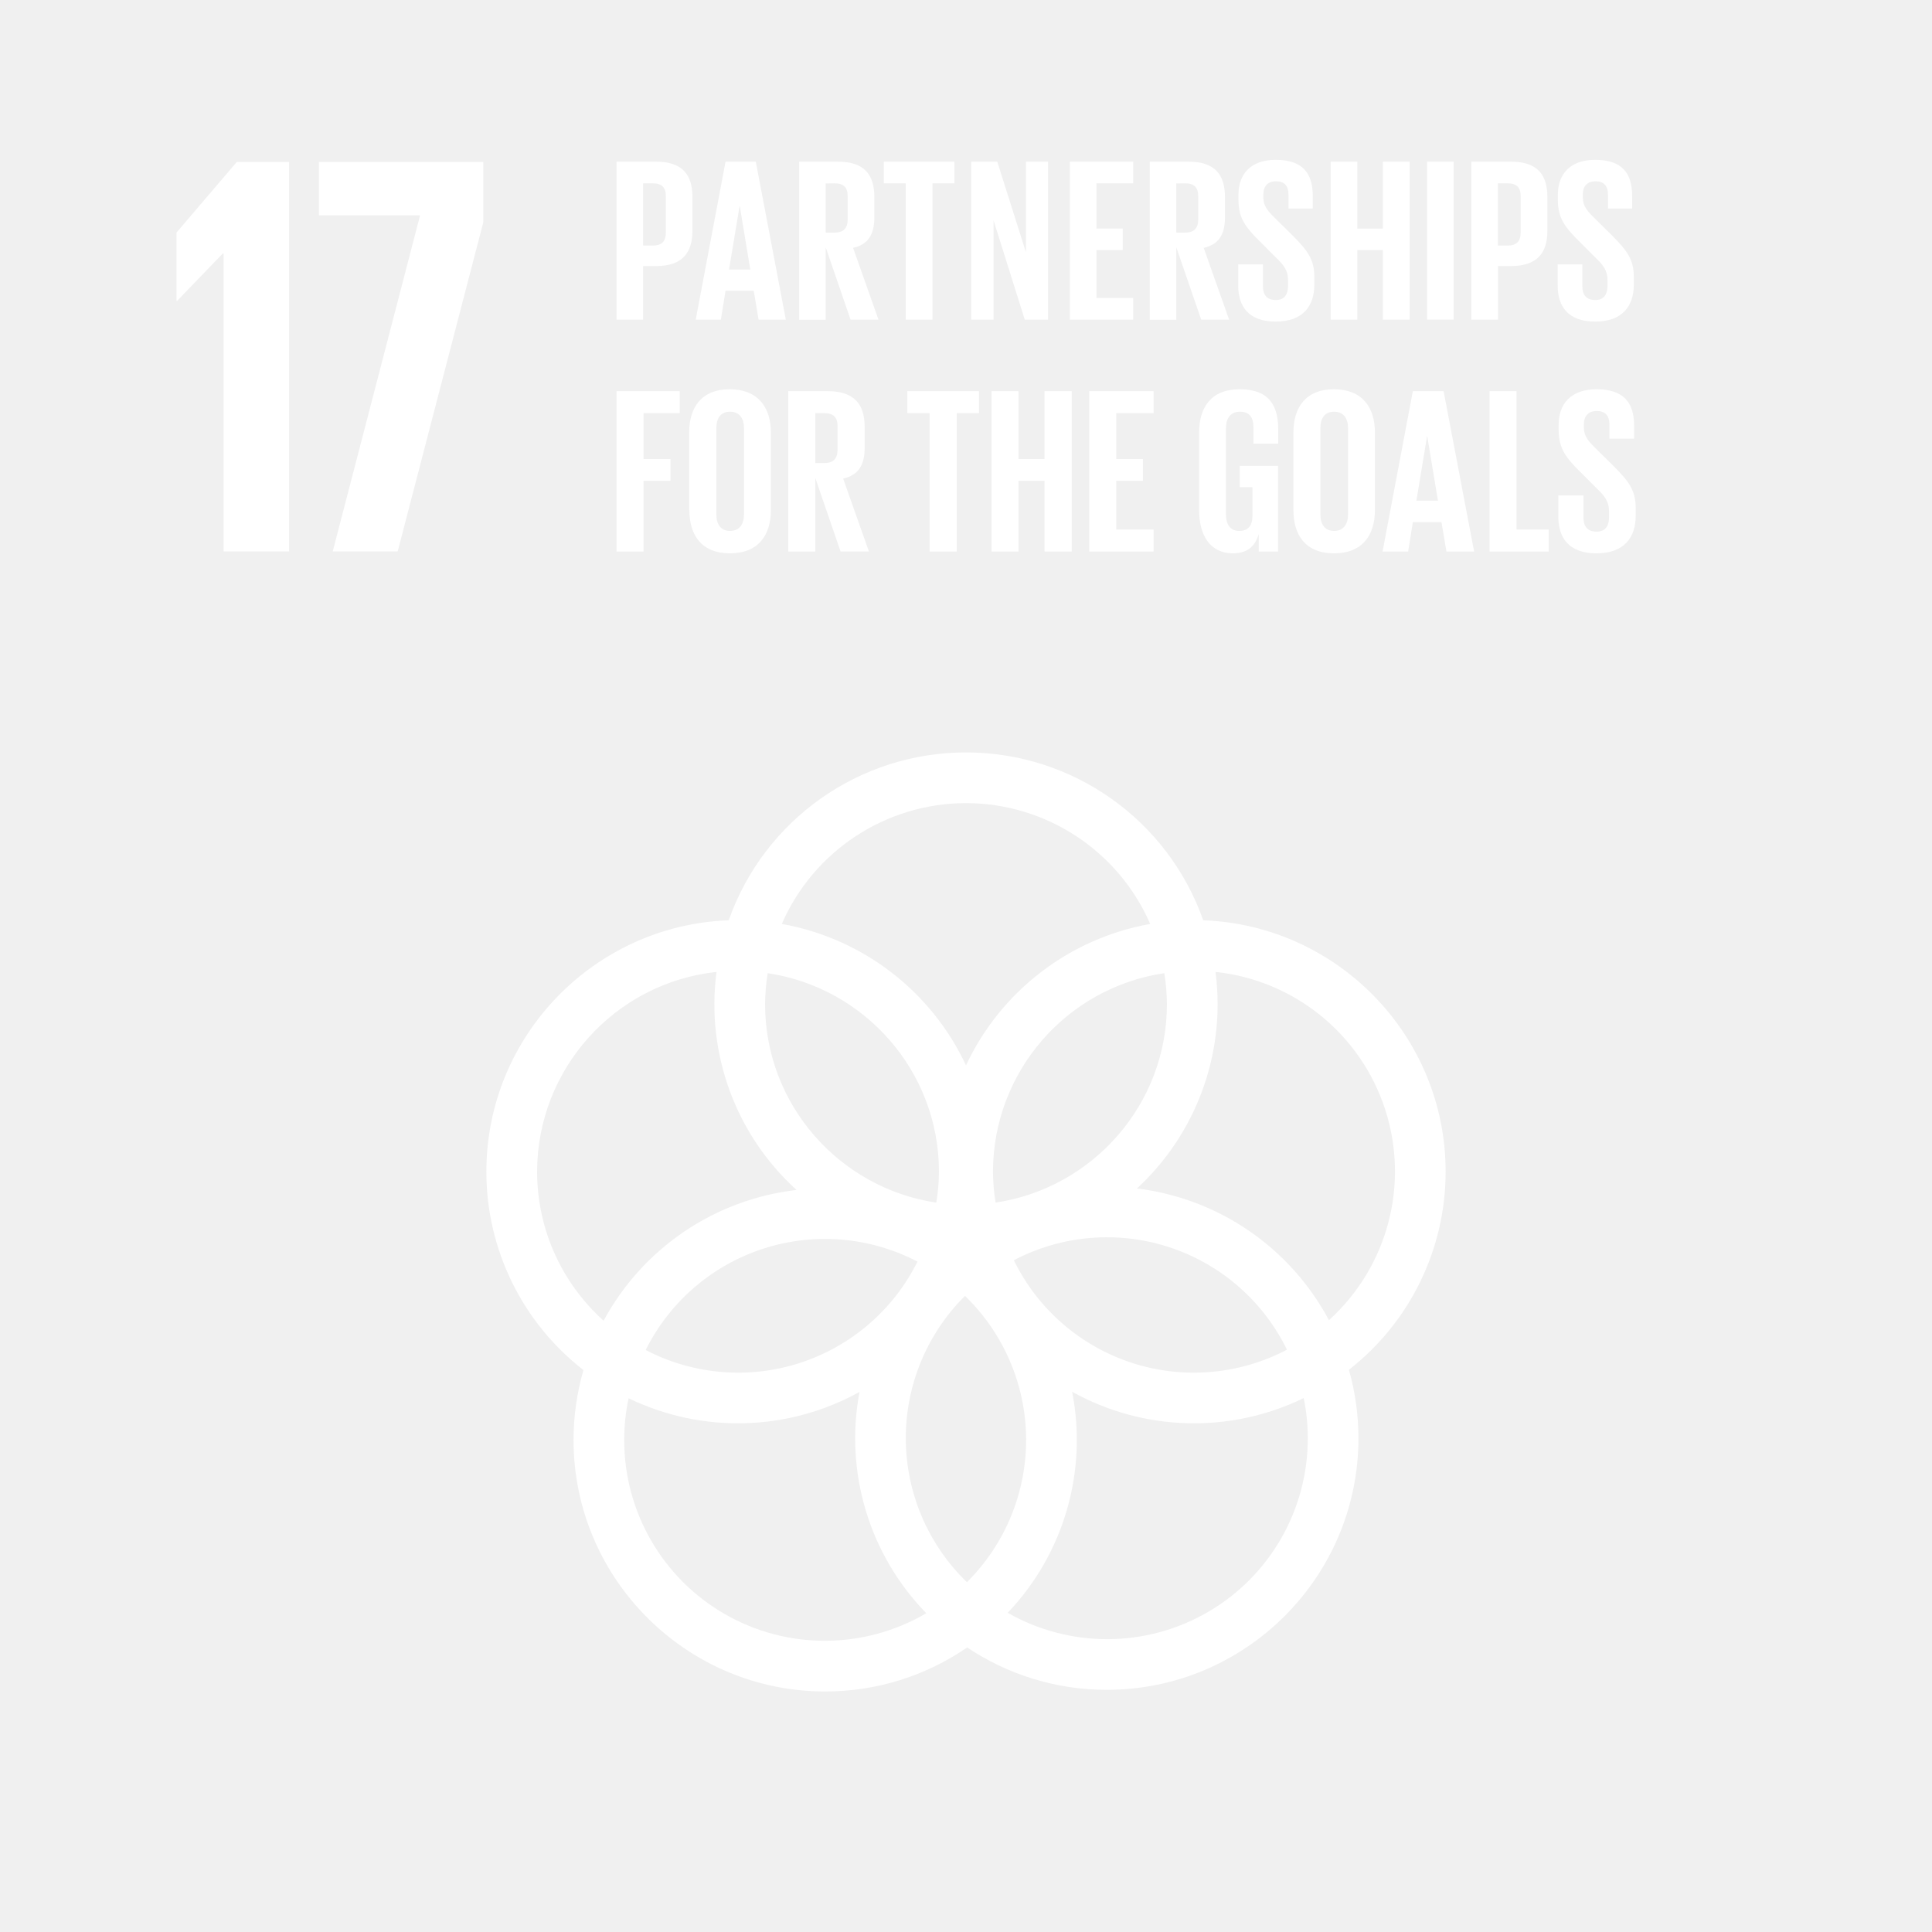
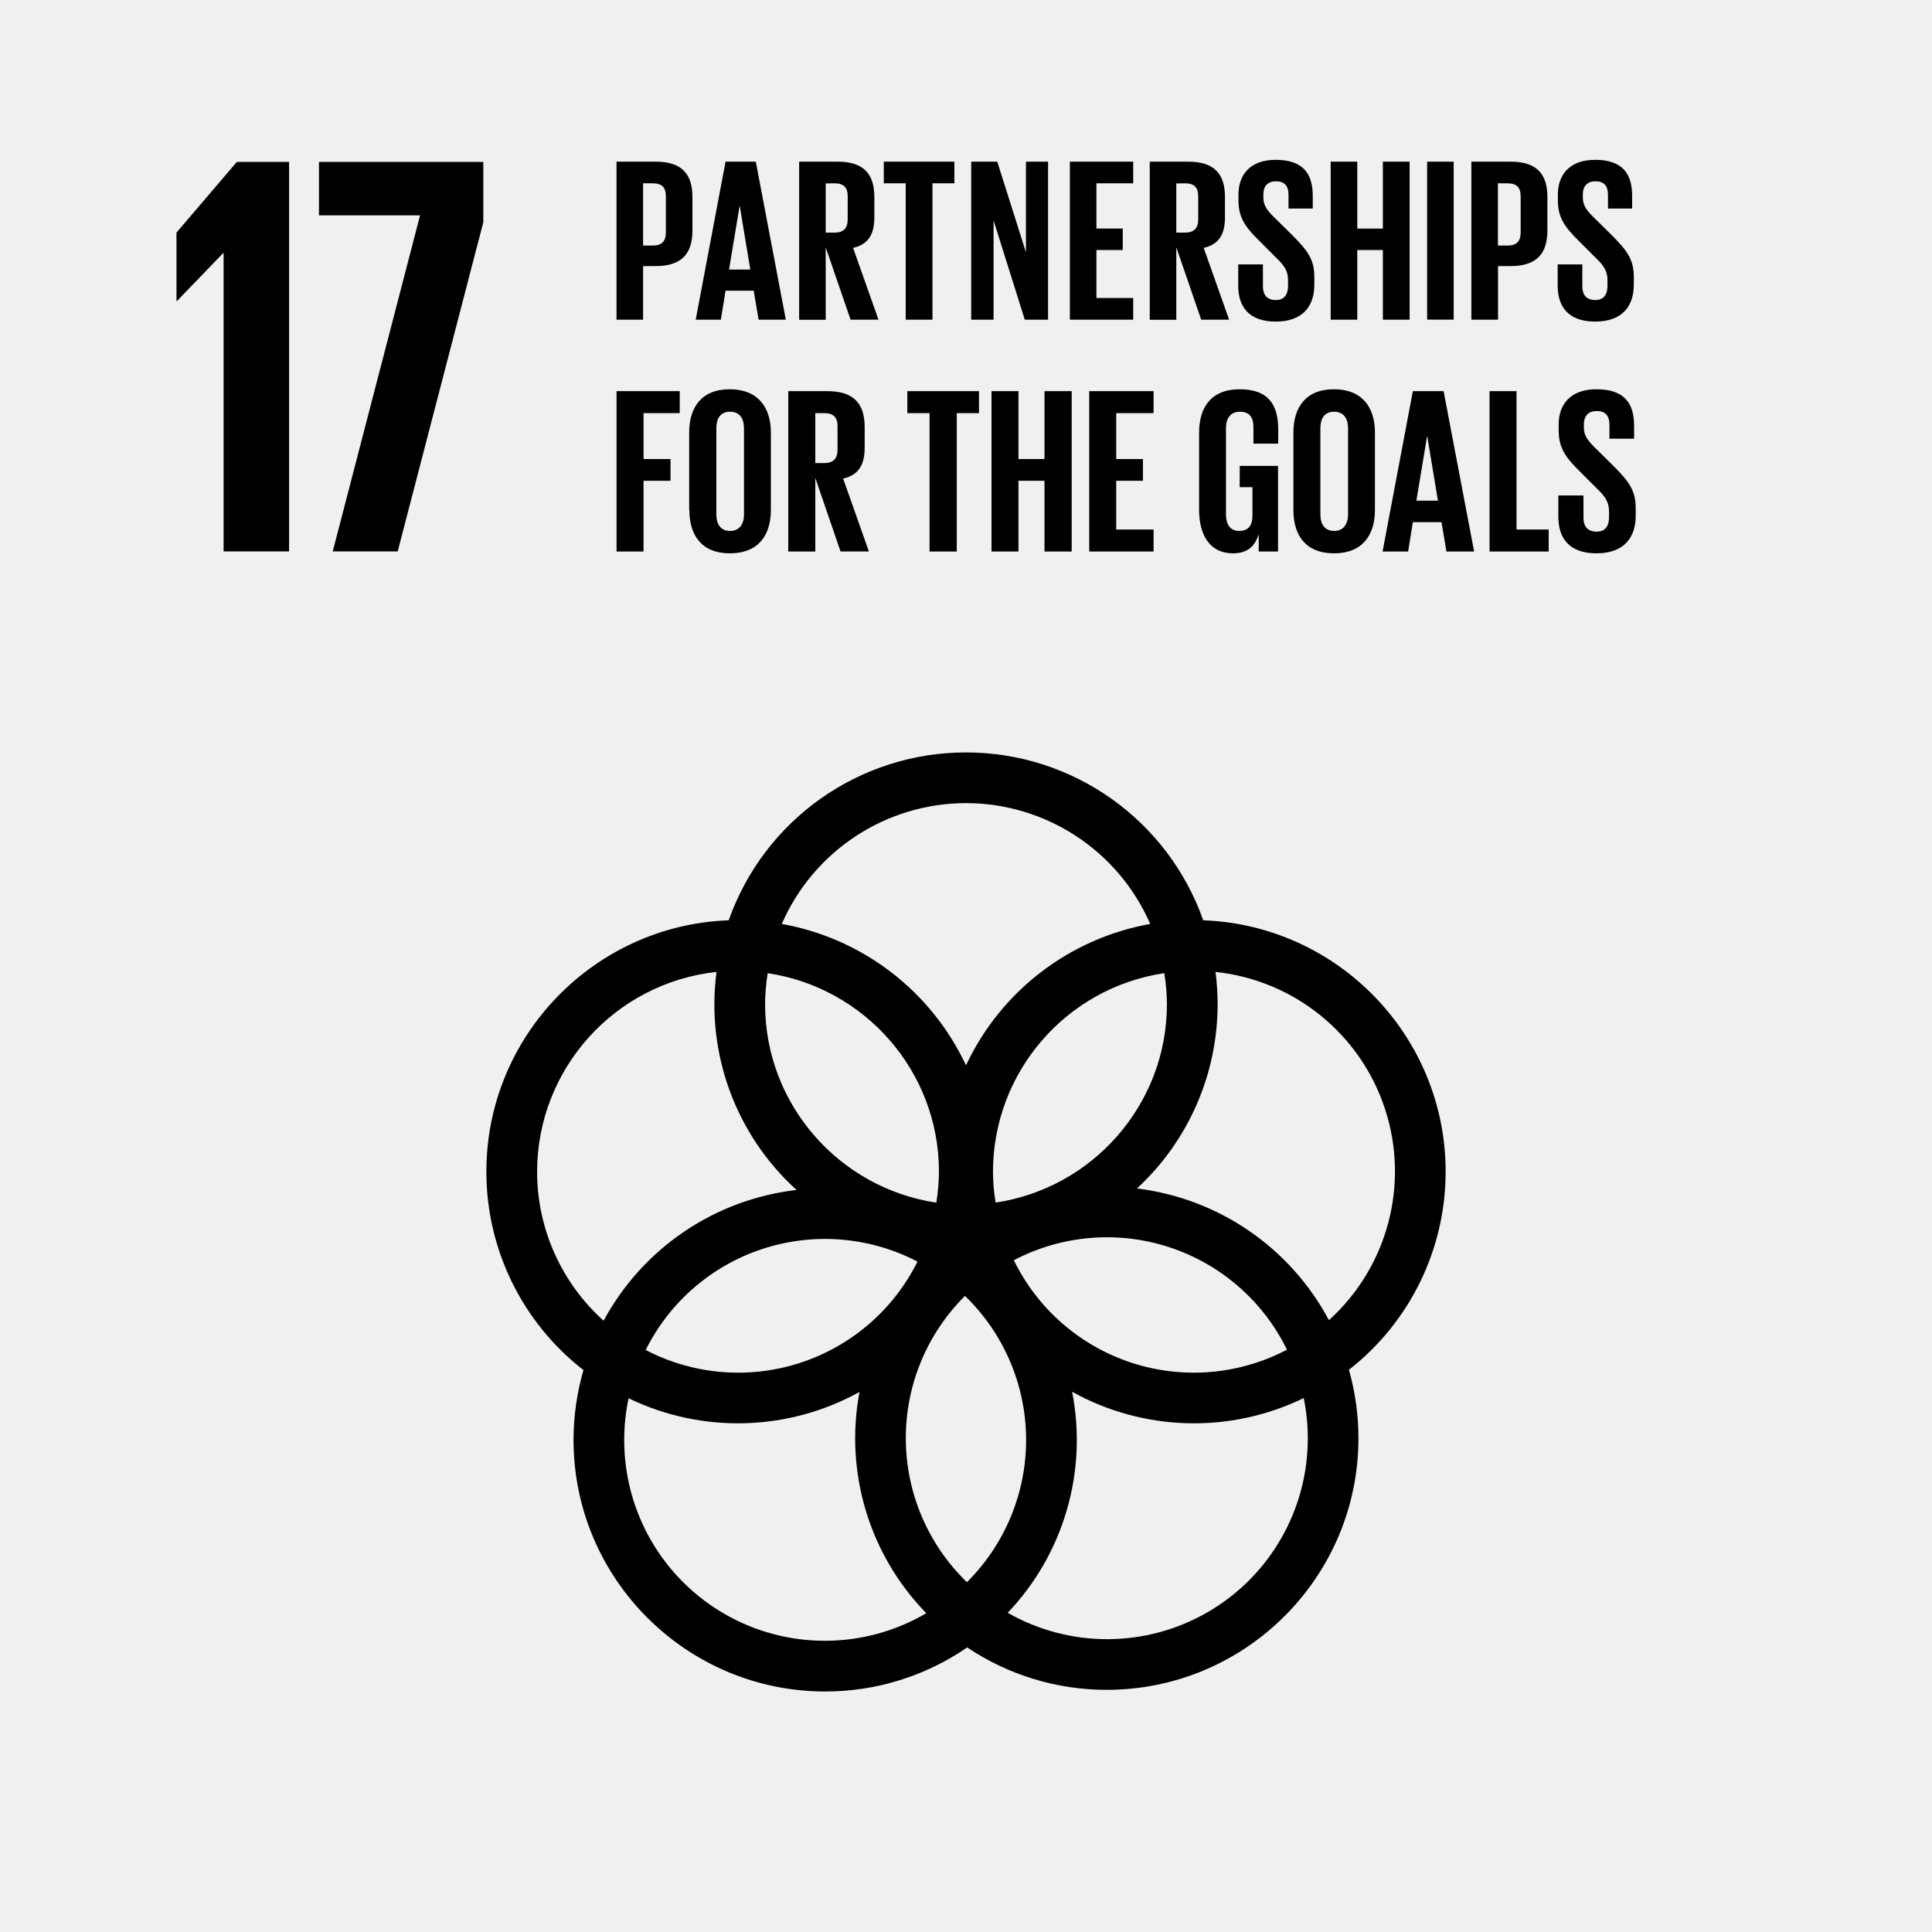
- <svg xmlns="http://www.w3.org/2000/svg" id="Layer_1" data-name="Layer 1" viewBox="0 0 1000 1000" focusable="false">
-   <link type="text/css" rel="stylesheet" id="dark-mode-general-link" />
+ <svg xmlns="http://www.w3.org/2000/svg" id="Layer_1" data-name="Layer 1" viewBox="0 0 1000 1000">
  <link type="text/css" rel="stylesheet" id="dark-mode-custom-link" />
-   <style type="text/css" id="dark-mode-custom-style" />
-   <defs>
-     <style>
-       .cls-2 {
-         fill: #fff;
-       }
-     </style>
-   </defs>
-   <path class="cls-2" d="M319.11,83.68h20.38c13.86,0,18.92,6.87,18.92,18.34v17.24c0,11.47-5.06,18.46-18.92,18.46h-6.63v27.74H319.11Zm13.75,11.21V127.1h5.05c4.71,0,6.74-2.29,6.74-6.76V101.53c0-4.45-2-6.64-6.74-6.64Z" />
-   <path class="cls-2" d="M360.1,165.46l15.44-81.78H391.2l15.54,81.78H392.65l-2.53-15H375.54l-2.42,15Zm17.25-25.94h11l-5.43-32.81h-.12Z" />
-   <path class="cls-2" d="M427.38,128v37.51H413.64V83.68h20c13.86,0,18.92,6.87,18.92,18.34v10.49c0,8.8-3.13,14-11,15.8l13.14,37.15H440.25Zm0-33.06v25.45H432c4.71,0,6.76-2.41,6.76-6.75V101.53c0-4.45-2-6.64-6.76-6.64Z" />
-   <polygon class="cls-2" points="457.46 83.68 493.99 83.68 493.99 94.89 482.65 94.89 482.65 165.46 468.79 165.46 468.79 94.89 457.46 94.89 457.46 83.68" />
-   <polygon class="cls-2" points="514.27 114.08 514.27 165.46 502.7 165.46 502.7 83.68 516.18 83.68 531.03 130.59 531.03 83.68 542.47 83.68 542.47 165.46 530.42 165.46 514.27 114.08" />
-   <polygon class="cls-2" points="553.76 83.68 586.54 83.68 586.54 94.89 567.51 94.89 567.51 118.29 581.13 118.29 581.13 129.4 567.51 129.4 567.51 154.24 586.54 154.24 586.54 165.46 553.76 165.46 553.76 83.68" />
-   <path class="cls-2" d="M608.85,128v37.51H595.11V83.68h20c13.88,0,18.93,6.87,18.93,18.34v10.49c0,8.8-3.14,14-11,15.8l13.14,37.15H621.74Zm0-33.06v25.45h4.59c4.7,0,6.75-2.41,6.75-6.75V101.53c0-4.45-2.05-6.64-6.75-6.64Z" />
-   <path class="cls-2" d="M640.9,147.84v-11h12.79v11.21c0,4.59,2,7.24,6.73,7.24,4.35,0,6.27-2.9,6.27-7.24V145c0-4.71-1.92-7.61-6.16-11.59l-8.06-8.09c-7.84-7.7-11.45-12.42-11.45-21.81v-2.78c0-10.14,5.91-18,19.28-18,13.74,0,19.18,6.75,19.18,18.58v6.63H666.93v-7.11c0-4.72-2.16-7-6.51-7-3.86,0-6.5,2.18-6.5,6.76v1.69c0,4.59,2.54,7.23,6.5,11.09l8.8,8.68c7.48,7.6,11.08,12.18,11.08,21.23v4c0,11.23-6,19.17-20,19.17s-19.4-7.83-19.4-18.57" />
-   <polygon class="cls-2" points="715.77 129.4 702.52 129.4 702.52 165.46 688.76 165.46 688.76 83.68 702.52 83.68 702.52 118.31 715.77 118.31 715.77 83.68 729.62 83.68 729.62 165.46 715.77 165.46 715.77 129.4" />
-   <rect class="cls-2" x="738.68" y="83.68" width="13.74" height="81.77" />
-   <path class="cls-2" d="M761.58,83.68H782c13.87,0,18.93,6.87,18.93,18.34v17.24c0,11.47-5.06,18.46-18.93,18.46h-6.62v27.74H761.58Zm13.75,11.21V127.1h5c4.71,0,6.76-2.29,6.76-6.76V101.53c0-4.45-2-6.64-6.76-6.64Z" />
-   <path class="cls-2" d="M806.25,147.84v-11H819v11.21c0,4.59,2.05,7.24,6.76,7.24,4.33,0,6.27-2.9,6.27-7.24V145c0-4.71-1.94-7.61-6.15-11.59l-8.08-8.09c-7.83-7.7-11.45-12.42-11.45-21.81v-2.78c0-10.14,5.92-18,19.28-18,13.75,0,19.16,6.75,19.16,18.58v6.63H832.29v-7.11c0-4.72-2.18-7-6.51-7-3.86,0-6.5,2.18-6.5,6.76v1.69c0,4.59,2.51,7.23,6.5,11.09l8.8,8.68c7.47,7.6,11.08,12.18,11.08,21.23v4c0,11.23-6,19.17-20,19.17s-19.4-7.83-19.4-18.57" />
-   <polygon class="cls-2" points="149.63 83.81 149.63 285.42 115.73 285.42 115.73 131.09 115.43 131.09 91.64 155.77 91.35 155.77 91.35 120.38 122.58 83.81 149.63 83.81" />
-   <polygon class="cls-2" points="165.1 83.81 250.16 83.81 250.16 115.03 205.84 285.42 172.22 285.42 217.43 111.46 165.1 111.46 165.1 83.81" />
-   <polygon class="cls-2" points="319.13 202.46 351.83 202.46 351.83 213.84 333.09 213.84 333.09 237.6 347.05 237.6 347.05 248.85 333.09 248.85 333.09 285.46 319.13 285.46 319.13 202.46" />
-   <path class="cls-2" d="M356.72,264V223.88c0-13,6.36-22.4,21-22.4S399,210.91,399,223.88V264c0,12.85-6.36,22.4-21.18,22.4s-21-9.55-21-22.4m28.27,2.2V221.68c0-5-2.2-8.57-7.22-8.57s-7.09,3.55-7.09,8.57v44.56c0,5,2.19,8.57,7.09,8.57s7.22-3.55,7.22-8.57" />
-   <path class="cls-2" d="M422,247.39v38.07H408v-83h20.32c14.08,0,19.23,7,19.23,18.61v10.65c0,8.93-3.19,14.2-11.14,16l13.33,37.71H435.07Zm0-33.55v25.84h4.65c4.77,0,6.86-2.45,6.86-6.86V220.57c0-4.53-2.09-6.73-6.86-6.73Z" />
-   <polygon class="cls-2" points="469.63 202.46 506.72 202.46 506.72 213.84 495.22 213.84 495.22 285.46 481.14 285.46 481.14 213.84 469.63 213.84 469.63 202.46" />
-   <polygon class="cls-2" points="540.63 248.85 527.16 248.85 527.16 285.46 513.21 285.46 513.21 202.46 527.16 202.46 527.16 237.6 540.63 237.6 540.63 202.46 554.71 202.46 554.71 285.46 540.63 285.46 540.63 248.85" />
-   <polygon class="cls-2" points="563.79 202.46 597.09 202.46 597.09 213.84 577.75 213.84 577.75 237.6 591.58 237.6 591.58 248.85 577.75 248.85 577.75 274.08 597.09 274.08 597.09 285.46 563.79 285.46 563.79 202.46" />
-   <path class="cls-2" d="M641.68,241.14h19.83v44.32h-10V276.4c-1.83,6.25-5.75,10-13.34,10-12,0-17.51-9.55-17.51-22.4V223.88c0-13,6.24-22.4,20.94-22.4,15.42,0,20,8.57,20,20.81v7.34H648.78v-8.44c0-5.14-2-8.08-7-8.08s-7.22,3.55-7.22,8.57v44.56c0,5,2.07,8.57,6.86,8.57,4.52,0,6.85-2.58,6.85-8V252.16h-6.61Z" />
-   <path class="cls-2" d="M669.47,264V223.88c0-13,6.36-22.4,21-22.4s21.19,9.43,21.19,22.4V264c0,12.85-6.37,22.4-21.19,22.4s-21-9.55-21-22.4m28.28,2.2V221.68c0-5-2.21-8.57-7.23-8.57s-7.09,3.55-7.09,8.57v44.56c0,5,2.2,8.57,7.09,8.57s7.23-3.55,7.23-8.57" />
-   <path class="cls-2" d="M715.62,285.46l15.67-83h15.92l15.79,83H748.67l-2.56-15.19H731.29l-2.44,15.19Zm17.5-26.32h11.15l-5.52-33.3h-.11Z" />
-   <polygon class="cls-2" points="770.99 202.46 784.95 202.46 784.95 274.08 801.59 274.08 801.59 285.46 770.99 285.46 770.99 202.46" />
-   <path class="cls-2" d="M806.6,267.59V256.45h13v11.38c0,4.65,2.09,7.35,6.85,7.35,4.42,0,6.38-2.95,6.38-7.35v-3.18c0-4.78-2-7.71-6.25-11.76l-8.19-8.19c-8-7.84-11.63-12.61-11.63-22.17v-2.81c0-10.28,6-18.24,19.58-18.24,14,0,19.47,6.85,19.47,18.85v6.73H833.05v-7.21c0-4.78-2.21-7.11-6.63-7.11-3.91,0-6.6,2.21-6.6,6.86v1.71c0,4.65,2.58,7.35,6.6,11.27l8.94,8.81c7.6,7.71,11.28,12.36,11.28,21.54v4c0,11.39-6.13,19.47-20.33,19.47s-19.71-8-19.71-18.85" />
-   <path class="cls-2" d="M748.26,606.48c0-70.23-55.87-127.6-125.47-130.14a130.23,130.23,0,0,0-245.61,0c-69.59,2.54-125.44,59.92-125.44,130.14A130,130,0,0,0,302,709.14a130.4,130.4,0,0,0-5.14,36.16c0,71.78,58.43,130.21,130.26,130.21a129.47,129.47,0,0,0,73.5-22.8,129.52,129.52,0,0,0,72.26,21.94c71.82,0,130.25-58.43,130.25-130.22A129.92,129.92,0,0,0,698.2,709a130.08,130.08,0,0,0,50.06-102.51M604,519.7c0,52.14-38.59,95.3-88.68,102.76a102.74,102.74,0,0,1-1.36-16,104.06,104.06,0,0,1,88.68-102.76,103.77,103.77,0,0,1,1.36,16M500.47,818.93a103.73,103.73,0,0,1-1-148.17,103.7,103.7,0,0,1,1,148.17M397.33,503.71C447.42,511.16,486,554.33,486,606.48a102.74,102.74,0,0,1-1.37,16C434.56,615,396,571.84,396,519.7a104,104,0,0,1,1.36-16M474.89,653a103.63,103.63,0,0,1-140.68,45.76A103.63,103.63,0,0,1,474.89,653m49.87-.7a103.67,103.67,0,0,1,141.37,46.3,103.67,103.67,0,0,1-141.37-46.3M500,415.69a104.13,104.13,0,0,1,95.35,62.54A130.71,130.71,0,0,0,500,551.42a130.61,130.61,0,0,0-95.35-73.19A104.14,104.14,0,0,1,500,415.69M278,606.48a104.17,104.17,0,0,1,92.87-103.42A129.57,129.57,0,0,0,412.3,615.92a130.49,130.49,0,0,0-99.87,67.67A103.68,103.68,0,0,1,278,606.48M323.09,745.3a103.41,103.41,0,0,1,2.27-21.56,130,130,0,0,0,119.52-3.27A129.64,129.64,0,0,0,479.45,835,103.83,103.83,0,0,1,323.09,745.3m353.82-.87a103.85,103.85,0,0,1-155.32,90.35,129.67,129.67,0,0,0,33.34-114.41,129.92,129.92,0,0,0,119.87,3.27,103.39,103.39,0,0,1,2.11,20.79M588.49,615.15a129.9,129.9,0,0,0,41.75-95.45,132.61,132.61,0,0,0-1.09-16.64,103.83,103.83,0,0,1,58.7,180.26,130.5,130.5,0,0,0-99.36-68.17" />
+   <defs />
+   <path class="cls-2" d="M319.11 83.68h20.38c13.86 0 18.92 6.87 18.92 18.34v17.24c0 11.47-5.06 18.46-18.92 18.46h-6.63v27.74h-13.75zm13.75 11.21v32.21h5.05c4.71 0 6.74-2.29 6.74-6.76v-18.81c0-4.45-2-6.64-6.74-6.64zM360.1 165.46l15.44-81.78h15.66l15.54 81.78h-14.09l-2.53-15h-14.58l-2.42 15zm17.25-25.94h11l-5.43-32.81h-.12zM427.38 128v37.51h-13.74V83.68h20c13.86 0 18.92 6.87 18.92 18.34v10.49c0 8.8-3.13 14-11 15.8l13.14 37.15h-14.45zm0-33.06v25.45H432c4.71 0 6.76-2.41 6.76-6.75v-12.11c0-4.45-2-6.64-6.76-6.64zM457.46 83.68h36.53v11.21h-11.34v70.57h-13.86V94.89h-11.33V83.68zM514.27 114.08v51.38H502.7V83.68h13.48l14.85 46.91V83.68h11.44v81.78h-12.05l-16.15-51.38zM553.76 83.68h32.78v11.21h-19.03v23.4h13.62v11.11h-13.62v24.84h19.03v11.22h-32.78V83.68zM608.85 128v37.51h-13.74V83.68h20c13.88 0 18.93 6.87 18.93 18.34v10.49c0 8.8-3.14 14-11 15.8l13.14 37.15h-14.44zm0-33.06v25.45h4.59c4.7 0 6.75-2.41 6.75-6.75v-12.11c0-4.45-2.05-6.64-6.75-6.64zM640.9 147.84v-11h12.79v11.21c0 4.59 2 7.24 6.73 7.24 4.35 0 6.27-2.9 6.27-7.24V145c0-4.71-1.92-7.61-6.16-11.59l-8.06-8.09c-7.84-7.7-11.45-12.42-11.45-21.81v-2.78c0-10.14 5.91-18 19.28-18 13.74 0 19.18 6.75 19.18 18.58v6.63h-12.55v-7.11c0-4.72-2.16-7-6.51-7-3.86 0-6.5 2.18-6.5 6.76v1.69c0 4.59 2.54 7.23 6.5 11.09l8.8 8.68c7.48 7.6 11.08 12.18 11.08 21.23v4c0 11.23-6 19.17-20 19.17s-19.4-7.83-19.4-18.57M715.77 129.4h-13.25v36.06h-13.76V83.68h13.76v34.63h13.25V83.68h13.85v81.78h-13.85V129.4zM738.68 83.68h13.74v81.77h-13.74zM761.58 83.68H782c13.87 0 18.93 6.87 18.93 18.34v17.24c0 11.47-5.06 18.46-18.93 18.46h-6.62v27.74h-13.8zm13.75 11.21v32.21h5c4.71 0 6.76-2.29 6.76-6.76v-18.81c0-4.45-2-6.64-6.76-6.64zM806.25 147.84v-11H819v11.21c0 4.59 2.05 7.24 6.76 7.24 4.33 0 6.27-2.9 6.27-7.24V145c0-4.71-1.94-7.61-6.15-11.59l-8.08-8.09c-7.83-7.7-11.45-12.42-11.45-21.81v-2.78c0-10.14 5.92-18 19.28-18 13.75 0 19.16 6.75 19.16 18.58v6.63h-12.5v-7.11c0-4.72-2.18-7-6.51-7-3.86 0-6.5 2.18-6.5 6.76v1.69c0 4.59 2.51 7.23 6.5 11.09l8.8 8.68c7.47 7.6 11.08 12.18 11.08 21.23v4c0 11.23-6 19.17-20 19.17s-19.4-7.83-19.4-18.57M149.63 83.81v201.61h-33.9V131.09h-.3l-23.79 24.68h-.29v-35.39l31.23-36.57h27.05zM165.1 83.81h85.06v31.22l-44.32 170.39h-33.62l45.21-173.96H165.1V83.81zM319.13 202.46h32.7v11.38h-18.74v23.76h13.96v11.25h-13.96v36.61h-13.96v-83zM356.72 264v-40.12c0-13 6.36-22.4 21-22.4s21.28 9.43 21.28 22.4V264c0 12.85-6.36 22.4-21.18 22.4s-21-9.55-21-22.4m28.27 2.2v-44.52c0-5-2.2-8.57-7.22-8.57s-7.09 3.55-7.09 8.57v44.56c0 5 2.19 8.57 7.09 8.57s7.22-3.55 7.22-8.57M422 247.39v38.07h-14v-83h20.32c14.08 0 19.23 7 19.23 18.61v10.65c0 8.93-3.19 14.2-11.14 16l13.33 37.71h-14.67zm0-33.55v25.84h4.65c4.77 0 6.86-2.45 6.86-6.86v-12.25c0-4.53-2.09-6.73-6.86-6.73zM469.63 202.46h37.09v11.38h-11.5v71.62h-14.08v-71.62h-11.51v-11.38zM540.63 248.85h-13.47v36.61h-13.95v-83h13.95v35.14h13.47v-35.14h14.08v83h-14.08v-36.61zM563.79 202.46h33.3v11.38h-19.34v23.76h13.83v11.25h-13.83v25.23h19.34v11.38h-33.3v-83zM641.68 241.14h19.83v44.32h-10v-9.06c-1.83 6.25-5.75 10-13.34 10-12 0-17.51-9.55-17.51-22.4v-40.12c0-13 6.24-22.4 20.94-22.4 15.42 0 20 8.57 20 20.81v7.34h-12.82v-8.44c0-5.14-2-8.08-7-8.08s-7.22 3.55-7.22 8.57v44.56c0 5 2.07 8.57 6.86 8.57 4.52 0 6.85-2.58 6.85-8v-14.65h-6.61zM669.47 264v-40.12c0-13 6.36-22.4 21-22.4s21.19 9.43 21.19 22.4V264c0 12.85-6.37 22.4-21.19 22.4s-21-9.55-21-22.4m28.28 2.2v-44.52c0-5-2.21-8.57-7.23-8.57s-7.09 3.55-7.09 8.57v44.56c0 5 2.2 8.57 7.09 8.57s7.23-3.55 7.23-8.57M715.62 285.46l15.67-83h15.92l15.79 83h-14.33l-2.56-15.19h-14.82l-2.44 15.19zm17.5-26.32h11.15l-5.52-33.3h-.11zM770.99 202.46h13.96v71.62h16.64v11.38h-30.6v-83zM806.6 267.59v-11.14h13v11.38c0 4.65 2.09 7.35 6.85 7.35 4.42 0 6.38-2.95 6.38-7.35v-3.18c0-4.78-2-7.71-6.25-11.76l-8.19-8.19c-8-7.84-11.63-12.61-11.63-22.17v-2.81c0-10.28 6-18.24 19.58-18.24 14 0 19.47 6.85 19.47 18.85v6.73h-12.76v-7.21c0-4.78-2.21-7.11-6.63-7.11-3.91 0-6.6 2.21-6.6 6.86v1.71c0 4.65 2.58 7.35 6.6 11.27l8.94 8.81c7.6 7.71 11.28 12.36 11.28 21.54v4c0 11.39-6.13 19.47-20.33 19.47s-19.71-8-19.71-18.85M748.26 606.48c0-70.23-55.87-127.6-125.47-130.14a130.23 130.23 0 00-245.61 0c-69.59 2.54-125.44 59.92-125.44 130.14A130 130 0 00302 709.14a130.4 130.4 0 00-5.14 36.16c0 71.78 58.43 130.21 130.26 130.21a129.47 129.47 0 0073.5-22.8 129.52 129.52 0 0072.26 21.94c71.82 0 130.25-58.43 130.25-130.22A129.92 129.92 0 00698.2 709a130.08 130.08 0 0050.06-102.51M604 519.7c0 52.14-38.59 95.3-88.68 102.76a102.74 102.74 0 01-1.36-16 104.06 104.06 0 0188.68-102.76 103.77 103.77 0 011.36 16M500.47 818.93a103.73 103.73 0 01-1-148.17 103.7 103.7 0 011 148.17M397.33 503.71c50.09 7.45 88.67 50.62 88.67 102.77a102.74 102.74 0 01-1.37 16C434.56 615 396 571.84 396 519.7a104 104 0 011.36-16M474.89 653a103.63 103.63 0 01-140.68 45.76A103.63 103.63 0 01474.89 653m49.87-.7a103.67 103.67 0 01141.37 46.3 103.67 103.67 0 01-141.37-46.3M500 415.69a104.13 104.13 0 0195.35 62.54A130.71 130.71 0 00500 551.42a130.61 130.61 0 00-95.35-73.19A104.14 104.14 0 01500 415.69M278 606.48a104.17 104.17 0 0192.87-103.42 129.57 129.57 0 0041.43 112.86 130.49 130.49 0 00-99.87 67.67A103.68 103.68 0 01278 606.48m45.09 138.82a103.41 103.41 0 012.27-21.56 130 130 0 00119.52-3.27A129.64 129.64 0 00479.45 835a103.83 103.83 0 01-156.36-89.7m353.82-.87a103.85 103.85 0 01-155.32 90.35 129.67 129.67 0 0033.34-114.41 129.92 129.92 0 00119.87 3.27 103.39 103.39 0 012.11 20.79m-88.42-129.28a129.9 129.9 0 0041.75-95.45 132.61 132.61 0 00-1.09-16.64 103.83 103.83 0 0158.7 180.26 130.5 130.5 0 00-99.36-68.17" />
</svg>
